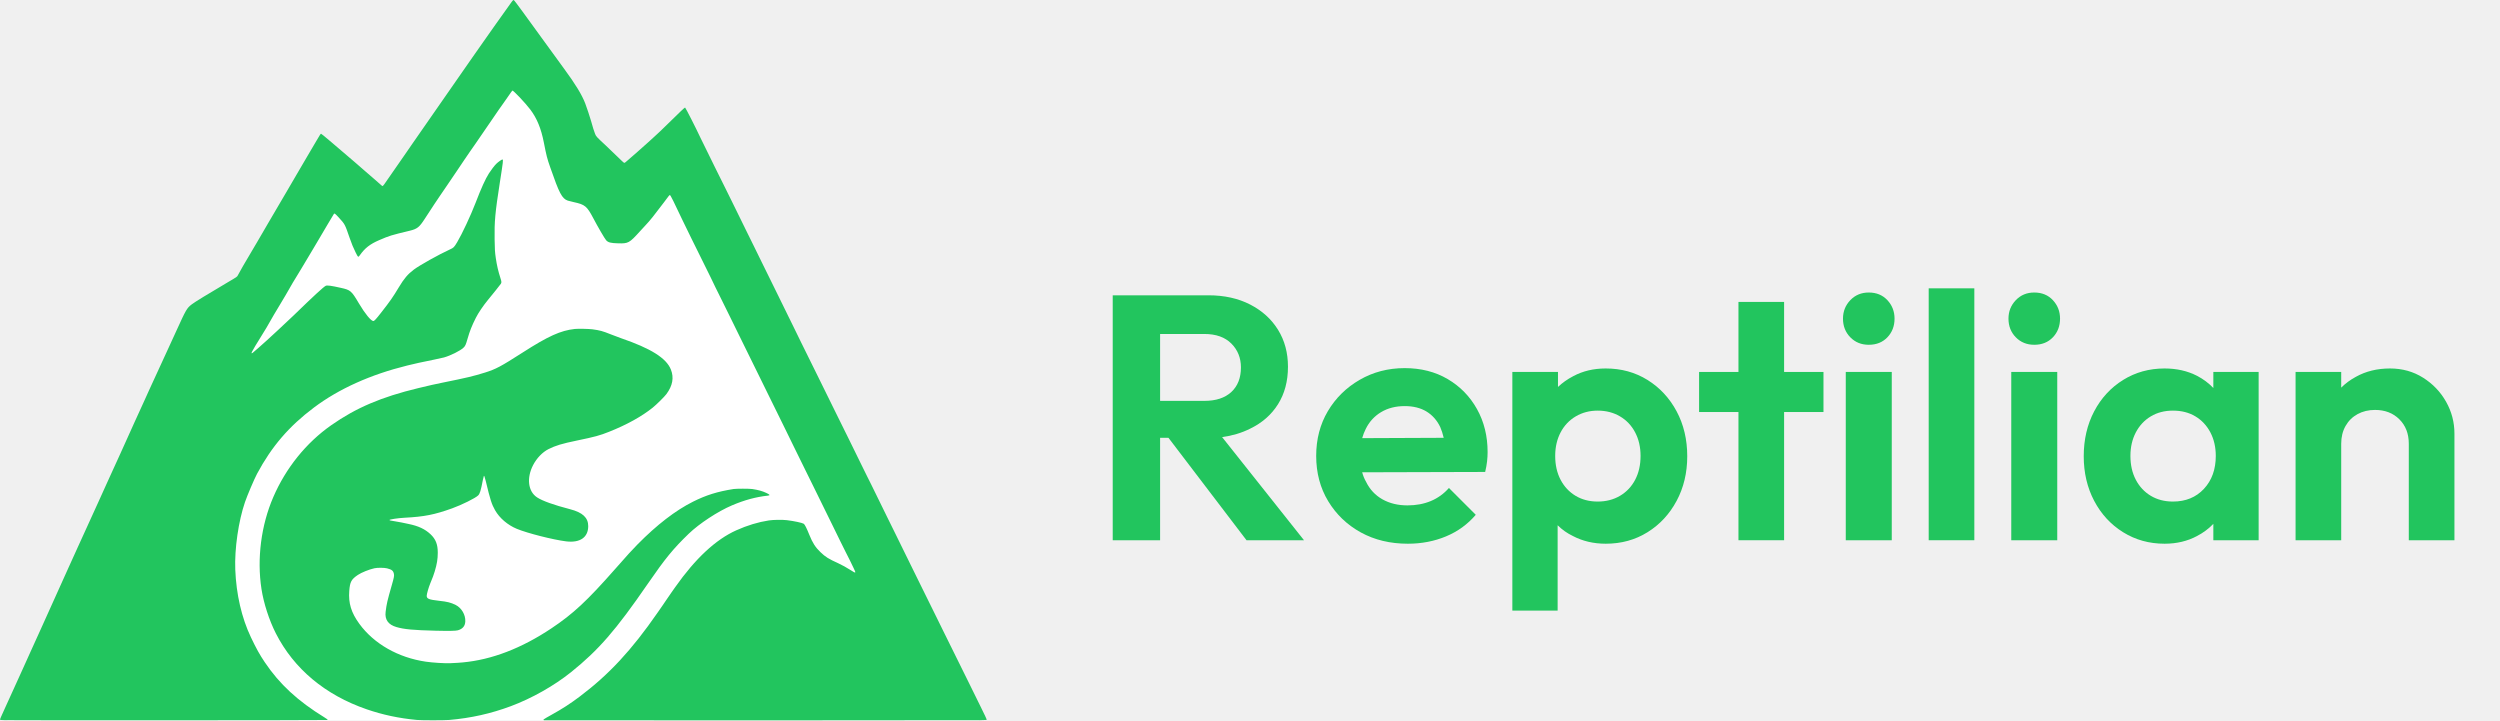
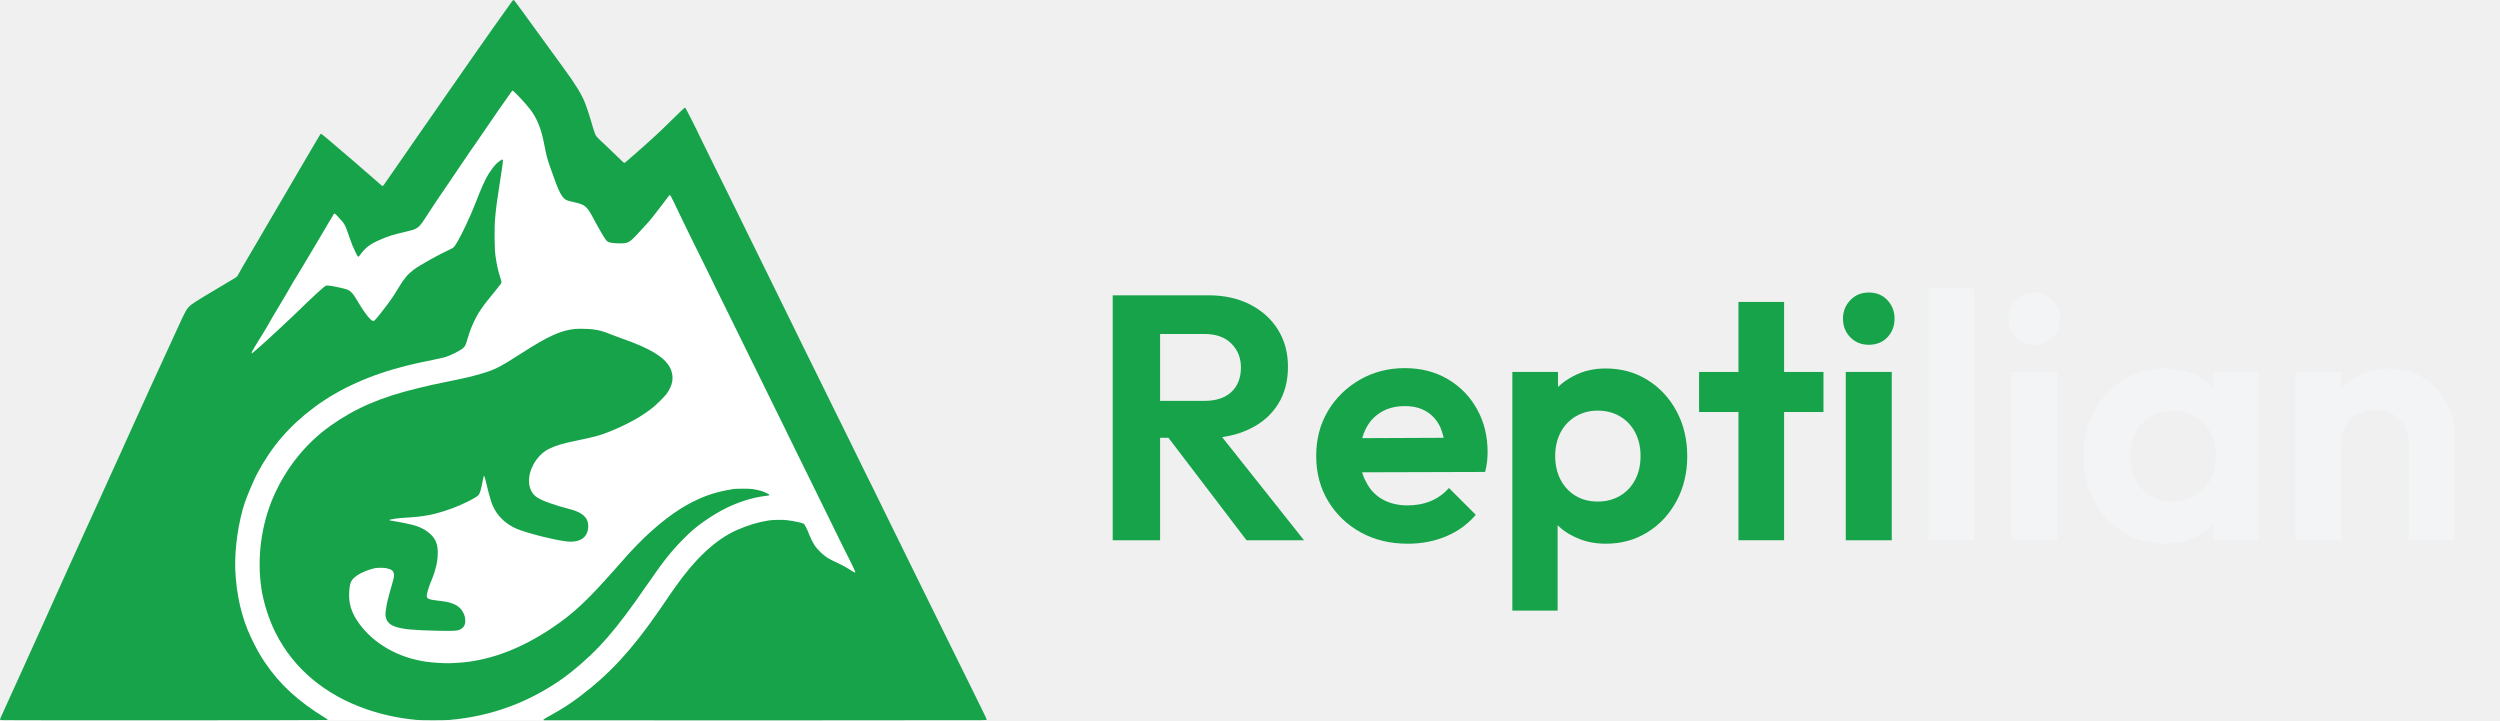
<svg xmlns="http://www.w3.org/2000/svg" viewBox="263 234 10116 2915">
  <g transform="translate(0 3776) scale(.1 -.1)">
    <path fill="#fff" d="M23389 35337 c-159 -221 -542 -758 -696 -977 -110 -157 -267 -379 -348 -495 -82 -115 -207 -294 -279 -397 -72 -103 -209 -299 -305 -435 -312 -444 -930 -1331 -1564 -2248 -350 -505 -557 -804 -796 -1145 -63 -91 -228 -329 -366 -530 -139 -201 -292 -421 -340 -490 -49 -69 -141 -201 -205 -295 -277 -407 -345 -495 -384 -495 -9 0 -56 37 -104 83 -48 46 -166 151 -262 232 -96 82 -283 244 -415 360 -132 116 -280 244 -330 285 -49 42 -153 129 -230 195 -78 66 -244 208 -370 315 -126 107 -277 237 -335 289 -58 51 -150 130 -205 175 -55 44 -128 104 -163 134 l-64 53 -157 -268 c-87 -147 -265 -450 -396 -673 -131 -223 -269 -457 -305 -520 -238 -410 -436 -747 -520 -890 -259 -439 -383 -649 -695 -1185 -186 -319 -394 -677 -463 -795 -68 -118 -177 -303 -242 -410 -228 -379 -458 -778 -530 -919 -49 -96 -100 -134 -495 -366 -789 -465 -1314 -787 -1434 -879 -114 -88 -174 -173 -276 -391 -29 -60 -74 -155 -100 -210 -26 -55 -113 -246 -195 -425 -81 -179 -191 -419 -245 -535 -53 -115 -230 -500 -393 -855 -298 -652 -385 -842 -462 -1005 -23 -49 -106 -234 -185 -410 -162 -361 -208 -462 -395 -865 -118 -255 -239 -522 -575 -1275 -56 -126 -184 -405 -283 -620 -99 -214 -225 -491 -280 -615 -55 -124 -196 -434 -312 -690 -117 -256 -257 -564 -312 -685 -236 -518 -465 -1021 -533 -1170 -111 -242 -267 -587 -365 -805 -91 -203 -123 -274 -388 -860 -147 -327 -307 -682 -737 -1635 -211 -468 -393 -869 -440 -970 -20 -44 -92 -204 -160 -355 -68 -151 -142 -315 -165 -365 -43 -93 -159 -348 -320 -705 -86 -192 -143 -316 -325 -715 -41 -88 -114 -249 -163 -357 l-90 -198 119 0 119 0 0 -30 0 -30 19660 0 19660 0 0 30 0 30 123 0 124 0 -319 641 c-175 353 -318 644 -318 646 0 5 -659 1340 -1096 2220 -156 314 -284 573 -284 576 0 2 -173 353 -384 778 -211 426 -395 799 -409 829 -26 57 -270 552 -639 1300 -119 240 -226 458 -238 485 -13 28 -164 336 -338 685 -333 673 -556 1127 -637 1300 -28 58 -108 219 -179 358 -70 140 -190 383 -266 540 -75 158 -274 564 -442 902 -168 338 -433 874 -588 1190 -155 316 -452 919 -660 1340 -207 421 -526 1067 -709 1436 -182 370 -331 675 -331 678 0 3 -98 203 -218 443 -120 241 -276 560 -347 708 -71 149 -239 491 -374 760 -136 270 -282 567 -325 660 -43 94 -190 393 -326 665 -136 272 -271 547 -301 610 -29 63 -159 327 -287 585 -129 259 -282 569 -339 690 -57 121 -193 396 -302 610 -109 215 -244 487 -301 605 -56 118 -211 433 -344 700 -133 267 -264 532 -290 590 -27 58 -165 340 -308 628 l-260 523 -136 -130 c-76 -71 -300 -289 -500 -484 -440 -432 -1066 -1005 -1587 -1452 -198 -170 -204 -175 -227 -175 -14 0 -110 88 -282 258 -144 141 -356 345 -471 452 -116 107 -264 249 -331 315 l-121 120 -41 105 c-40 106 -89 264 -157 510 -39 140 -180 566 -235 707 -134 348 -398 782 -848 1393 -238 324 -430 588 -949 1305 -468 648 -593 820 -748 1029 -66 90 -158 215 -205 279 -47 64 -87 116 -90 116 -3 0 -12 -10 -21 -22z" />
-     <path fill="#22c55e" d="M23337 35348 c-99 -135 -502 -701 -704 -988 -110 -157 -267 -379 -348 -495 -82 -115 -207 -294 -279 -397 -72 -103 -209 -299 -305 -435 -312 -444 -930 -1331 -1564 -2248 -350 -505 -557 -804 -796 -1145 -63 -91 -228 -329 -366 -530 -139 -201 -292 -421 -340 -490 -49 -69 -141 -201 -205 -295 -257 -378 -300 -435 -324 -435 -7 0 -51 35 -97 79 -46 43 -183 163 -304 266 -121 103 -256 220 -300 259 -200 178 -313 276 -410 357 -168 139 -870 740 -939 802 -31 29 -151 129 -329 276 -54 45 -102 81 -107 81 -16 0 -53 -59 -235 -370 -98 -168 -275 -469 -394 -670 -118 -201 -245 -417 -281 -480 -216 -372 -435 -746 -520 -890 -259 -439 -383 -649 -695 -1185 -186 -319 -394 -677 -463 -795 -68 -118 -177 -303 -242 -410 -230 -383 -461 -784 -530 -919 -37 -74 -15 -59 -435 -306 -796 -469 -1314 -787 -1434 -879 -201 -155 -228 -202 -631 -1086 -81 -179 -191 -419 -245 -535 -53 -115 -230 -500 -393 -855 -298 -652 -385 -842 -462 -1005 -23 -49 -106 -234 -185 -410 -162 -361 -208 -462 -395 -865 -118 -255 -239 -522 -575 -1275 -56 -126 -184 -405 -283 -620 -99 -214 -225 -491 -280 -615 -55 -124 -196 -434 -312 -690 -117 -256 -257 -564 -312 -685 -236 -518 -465 -1021 -533 -1170 -111 -242 -267 -587 -365 -805 -91 -203 -123 -274 -388 -860 -147 -327 -307 -682 -737 -1635 -211 -468 -393 -869 -440 -970 -20 -44 -92 -204 -160 -355 -68 -151 -142 -315 -165 -365 -43 -93 -159 -348 -320 -705 -86 -192 -136 -301 -330 -725 -212 -465 -252 -555 -248 -572 3 -17 20 -18 213 -23 441 -12 13024 -5 13035 6 16 16 -1 30 -117 102 -1086 667 -1822 1347 -2421 2238 -205 304 -341 550 -560 1009 -374 787 -592 1732 -632 2739 -33 838 129 1958 394 2732 93 271 375 933 488 1144 592 1106 1293 1922 2303 2680 1010 758 2288 1333 3775 1700 342 84 525 124 1100 241 162 32 336 71 385 85 266 75 652 267 785 391 78 72 97 114 174 383 84 294 170 510 332 832 97 194 302 496 488 721 180 216 503 621 525 657 29 49 27 83 -18 223 -92 285 -146 519 -190 822 -34 232 -41 342 -47 750 -12 715 22 1085 211 2295 135 864 142 924 109 937 -22 8 -175 -98 -254 -177 -72 -71 -204 -243 -295 -385 -140 -216 -315 -603 -540 -1190 -195 -508 -550 -1268 -744 -1591 -128 -213 -142 -228 -297 -298 -442 -202 -1224 -639 -1457 -814 -248 -187 -394 -359 -612 -722 -238 -397 -347 -554 -714 -1022 -206 -264 -275 -338 -314 -338 -94 0 -338 299 -582 710 -306 517 -339 545 -735 633 -390 88 -556 110 -610 82 -95 -49 -479 -403 -1290 -1190 -139 -135 -291 -278 -580 -545 -74 -69 -137 -127 -140 -130 -12 -12 -274 -253 -375 -345 -161 -147 -506 -451 -559 -492 -122 -95 -66 17 332 657 191 307 259 421 367 615 93 166 180 315 377 640 181 301 328 549 403 685 84 151 172 299 301 507 63 100 153 248 200 330 150 256 271 460 429 718 84 138 200 333 258 435 58 102 216 370 351 595 135 226 250 418 256 428 22 37 48 17 190 -136 261 -286 254 -272 445 -827 87 -251 152 -408 245 -595 102 -203 105 -206 171 -113 201 287 409 450 780 610 426 183 465 195 1244 383 294 71 383 141 595 469 280 432 566 864 614 930 29 39 160 231 291 426 131 195 311 461 400 590 89 129 227 334 306 455 80 121 183 272 229 335 47 63 146 205 220 315 150 221 284 416 645 940 133 193 270 393 305 445 35 52 107 153 159 224 53 71 157 220 231 330 74 110 143 205 152 210 33 20 527 -502 729 -770 266 -353 434 -763 545 -1329 106 -541 132 -645 258 -1005 367 -1058 477 -1266 711 -1348 33 -12 144 -40 247 -62 450 -98 528 -163 785 -650 186 -354 462 -827 519 -890 83 -92 184 -118 484 -126 415 -12 455 11 885 486 76 85 182 200 235 255 172 181 342 393 733 913 81 108 165 221 188 250 25 34 46 52 57 50 24 -5 177 -312 509 -1018 63 -135 226 -470 363 -745 136 -275 359 -725 495 -1000 239 -481 360 -728 476 -975 29 -63 141 -288 248 -500 107 -212 256 -513 331 -670 76 -157 245 -503 378 -770 404 -815 942 -1908 942 -1914 0 -3 85 -176 188 -383 103 -208 247 -499 319 -648 73 -148 255 -520 406 -825 150 -305 309 -629 352 -720 44 -91 161 -330 261 -531 100 -201 192 -388 204 -415 12 -27 161 -328 330 -669 169 -341 356 -721 415 -845 59 -124 216 -443 349 -710 133 -267 284 -575 335 -685 52 -110 146 -299 209 -420 63 -121 143 -278 177 -350 34 -71 97 -201 139 -288 116 -241 115 -242 -126 -89 -167 106 -330 196 -475 263 -416 190 -527 259 -735 458 -204 195 -316 370 -449 699 -111 276 -184 420 -227 449 -58 38 -394 110 -682 145 -178 22 -548 16 -725 -10 -431 -66 -877 -200 -1323 -401 -829 -372 -1653 -1139 -2468 -2296 -39 -55 -102 -145 -141 -200 -38 -55 -133 -192 -210 -305 -76 -113 -159 -234 -184 -270 -25 -36 -108 -155 -184 -265 -1049 -1514 -1958 -2494 -3145 -3389 -385 -290 -702 -495 -1155 -746 -325 -181 -350 -199 -292 -214 32 -8 17297 -5 17647 3 236 5 265 8 268 23 2 9 -108 241 -244 515 -135 274 -344 698 -464 943 -229 469 -605 1230 -1046 2116 -145 293 -264 534 -264 537 0 2 -173 353 -384 778 -211 426 -395 799 -409 829 -26 57 -270 552 -639 1300 -119 240 -226 458 -238 485 -13 28 -164 336 -338 685 -333 673 -556 1127 -637 1300 -28 58 -108 219 -179 358 -70 140 -190 383 -266 540 -75 158 -274 564 -442 902 -168 338 -433 874 -588 1190 -155 316 -452 919 -660 1340 -207 421 -526 1067 -709 1436 -182 370 -331 675 -331 678 0 3 -98 203 -218 443 -120 241 -276 560 -347 708 -71 149 -239 491 -374 760 -136 270 -282 567 -325 660 -43 94 -190 393 -326 665 -136 272 -271 547 -301 610 -29 63 -159 327 -287 585 -129 259 -282 569 -339 690 -57 121 -193 396 -302 610 -109 215 -244 487 -301 605 -56 118 -211 433 -344 700 -133 267 -264 532 -290 590 -162 351 -599 1210 -615 1210 -17 0 -223 -194 -681 -645 -311 -305 -377 -368 -610 -579 -96 -88 -195 -178 -220 -200 -171 -158 -778 -690 -898 -789 -19 -15 -43 -27 -54 -27 -14 0 -110 88 -282 258 -144 141 -356 345 -471 452 -384 357 -386 359 -432 480 -41 106 -90 263 -158 510 -39 140 -180 566 -235 707 -134 348 -398 782 -848 1393 -238 324 -430 588 -949 1305 -463 640 -596 823 -733 1009 -58 78 -160 217 -228 309 -84 114 -129 167 -142 167 -12 0 -39 -27 -73 -72z M25890 22109 c-575 -63 -1074 -288 -2115 -956 -882 -565 -1083 -672 -1516 -807 -494 -153 -709 -204 -1734 -412 -310 -63 -485 -102 -970 -219 -1490 -358 -2517 -796 -3525 -1503 -1013 -711 -1833 -1729 -2342 -2907 -492 -1137 -666 -2491 -478 -3717 90 -580 310 -1261 580 -1793 731 -1438 1998 -2497 3678 -3076 650 -224 1305 -363 2032 -431 183 -17 1113 -17 1310 0 877 76 1678 255 2490 557 846 315 1756 829 2440 1379 1116 897 1809 1696 3100 3571 703 1021 1031 1422 1658 2027 428 413 1183 908 1753 1150 511 217 963 339 1451 393 101 11 85 39 -62 108 -166 78 -324 122 -570 159 -118 18 -646 18 -760 0 -652 -104 -1105 -245 -1640 -513 -709 -355 -1464 -937 -2245 -1730 -233 -237 -374 -392 -900 -989 -1139 -1294 -1702 -1818 -2585 -2407 -1209 -807 -2410 -1268 -3585 -1377 -152 -14 -225 -19 -495 -31 -228 -11 -711 19 -1000 61 -1117 163 -2100 723 -2691 1534 -327 449 -445 833 -406 1330 28 367 83 468 349 647 146 98 452 221 668 269 119 27 399 25 510 -3 194 -49 253 -96 279 -224 17 -79 4 -145 -89 -469 -180 -630 -204 -732 -246 -1069 -39 -315 107 -519 440 -615 314 -91 680 -125 1581 -147 541 -13 814 -8 900 16 196 55 295 172 303 361 12 266 -151 545 -388 664 -197 98 -335 133 -675 170 -414 46 -502 82 -498 208 2 72 79 340 140 487 111 270 137 340 183 490 91 303 123 499 124 760 1 337 -84 552 -296 750 -225 209 -488 332 -889 414 -107 22 -234 49 -284 60 -49 11 -169 32 -265 47 -180 27 -220 37 -220 53 0 25 354 78 605 91 805 42 1215 123 1930 380 396 143 942 414 1052 522 71 70 106 184 192 627 17 85 35 159 40 164 15 15 36 -41 77 -210 183 -763 239 -936 376 -1178 181 -319 510 -600 881 -754 434 -179 1470 -442 1997 -507 560 -68 891 161 892 616 0 342 -226 554 -733 685 -662 172 -1123 337 -1340 481 -363 240 -428 786 -156 1307 147 282 378 521 621 644 282 142 542 221 1156 348 731 152 918 202 1300 355 712 283 1316 618 1760 974 152 122 476 442 554 547 254 343 313 666 183 995 -183 462 -805 853 -2022 1271 -104 36 -293 107 -420 158 -317 128 -431 159 -735 200 -137 19 -586 28 -710 14z" />
+     <path fill="#16a34a" d="M23337 35348 c-99 -135 -502 -701 -704 -988 -110 -157 -267 -379 -348 -495 -82 -115 -207 -294 -279 -397 -72 -103 -209 -299 -305 -435 -312 -444 -930 -1331 -1564 -2248 -350 -505 -557 -804 -796 -1145 -63 -91 -228 -329 -366 -530 -139 -201 -292 -421 -340 -490 -49 -69 -141 -201 -205 -295 -257 -378 -300 -435 -324 -435 -7 0 -51 35 -97 79 -46 43 -183 163 -304 266 -121 103 -256 220 -300 259 -200 178 -313 276 -410 357 -168 139 -870 740 -939 802 -31 29 -151 129 -329 276 -54 45 -102 81 -107 81 -16 0 -53 -59 -235 -370 -98 -168 -275 -469 -394 -670 -118 -201 -245 -417 -281 -480 -216 -372 -435 -746 -520 -890 -259 -439 -383 -649 -695 -1185 -186 -319 -394 -677 -463 -795 -68 -118 -177 -303 -242 -410 -230 -383 -461 -784 -530 -919 -37 -74 -15 -59 -435 -306 -796 -469 -1314 -787 -1434 -879 -201 -155 -228 -202 -631 -1086 -81 -179 -191 -419 -245 -535 -53 -115 -230 -500 -393 -855 -298 -652 -385 -842 -462 -1005 -23 -49 -106 -234 -185 -410 -162 -361 -208 -462 -395 -865 -118 -255 -239 -522 -575 -1275 -56 -126 -184 -405 -283 -620 -99 -214 -225 -491 -280 -615 -55 -124 -196 -434 -312 -690 -117 -256 -257 -564 -312 -685 -236 -518 -465 -1021 -533 -1170 -111 -242 -267 -587 -365 -805 -91 -203 -123 -274 -388 -860 -147 -327 -307 -682 -737 -1635 -211 -468 -393 -869 -440 -970 -20 -44 -92 -204 -160 -355 -68 -151 -142 -315 -165 -365 -43 -93 -159 -348 -320 -705 -86 -192 -136 -301 -330 -725 -212 -465 -252 -555 -248 -572 3 -17 20 -18 213 -23 441 -12 13024 -5 13035 6 16 16 -1 30 -117 102 -1086 667 -1822 1347 -2421 2238 -205 304 -341 550 -560 1009 -374 787 -592 1732 -632 2739 -33 838 129 1958 394 2732 93 271 375 933 488 1144 592 1106 1293 1922 2303 2680 1010 758 2288 1333 3775 1700 342 84 525 124 1100 241 162 32 336 71 385 85 266 75 652 267 785 391 78 72 97 114 174 383 84 294 170 510 332 832 97 194 302 496 488 721 180 216 503 621 525 657 29 49 27 83 -18 223 -92 285 -146 519 -190 822 -34 232 -41 342 -47 750 -12 715 22 1085 211 2295 135 864 142 924 109 937 -22 8 -175 -98 -254 -177 -72 -71 -204 -243 -295 -385 -140 -216 -315 -603 -540 -1190 -195 -508 -550 -1268 -744 -1591 -128 -213 -142 -228 -297 -298 -442 -202 -1224 -639 -1457 -814 -248 -187 -394 -359 -612 -722 -238 -397 -347 -554 -714 -1022 -206 -264 -275 -338 -314 -338 -94 0 -338 299 -582 710 -306 517 -339 545 -735 633 -390 88 -556 110 -610 82 -95 -49 -479 -403 -1290 -1190 -139 -135 -291 -278 -580 -545 -74 -69 -137 -127 -140 -130 -12 -12 -274 -253 -375 -345 -161 -147 -506 -451 -559 -492 -122 -95 -66 17 332 657 191 307 259 421 367 615 93 166 180 315 377 640 181 301 328 549 403 685 84 151 172 299 301 507 63 100 153 248 200 330 150 256 271 460 429 718 84 138 200 333 258 435 58 102 216 370 351 595 135 226 250 418 256 428 22 37 48 17 190 -136 261 -286 254 -272 445 -827 87 -251 152 -408 245 -595 102 -203 105 -206 171 -113 201 287 409 450 780 610 426 183 465 195 1244 383 294 71 383 141 595 469 280 432 566 864 614 930 29 39 160 231 291 426 131 195 311 461 400 590 89 129 227 334 306 455 80 121 183 272 229 335 47 63 146 205 220 315 150 221 284 416 645 940 133 193 270 393 305 445 35 52 107 153 159 224 53 71 157 220 231 330 74 110 143 205 152 210 33 20 527 -502 729 -770 266 -353 434 -763 545 -1329 106 -541 132 -645 258 -1005 367 -1058 477 -1266 711 -1348 33 -12 144 -40 247 -62 450 -98 528 -163 785 -650 186 -354 462 -827 519 -890 83 -92 184 -118 484 -126 415 -12 455 11 885 486 76 85 182 200 235 255 172 181 342 393 733 913 81 108 165 221 188 250 25 34 46 52 57 50 24 -5 177 -312 509 -1018 63 -135 226 -470 363 -745 136 -275 359 -725 495 -1000 239 -481 360 -728 476 -975 29 -63 141 -288 248 -500 107 -212 256 -513 331 -670 76 -157 245 -503 378 -770 404 -815 942 -1908 942 -1914 0 -3 85 -176 188 -383 103 -208 247 -499 319 -648 73 -148 255 -520 406 -825 150 -305 309 -629 352 -720 44 -91 161 -330 261 -531 100 -201 192 -388 204 -415 12 -27 161 -328 330 -669 169 -341 356 -721 415 -845 59 -124 216 -443 349 -710 133 -267 284 -575 335 -685 52 -110 146 -299 209 -420 63 -121 143 -278 177 -350 34 -71 97 -201 139 -288 116 -241 115 -242 -126 -89 -167 106 -330 196 -475 263 -416 190 -527 259 -735 458 -204 195 -316 370 -449 699 -111 276 -184 420 -227 449 -58 38 -394 110 -682 145 -178 22 -548 16 -725 -10 -431 -66 -877 -200 -1323 -401 -829 -372 -1653 -1139 -2468 -2296 -39 -55 -102 -145 -141 -200 -38 -55 -133 -192 -210 -305 -76 -113 -159 -234 -184 -270 -25 -36 -108 -155 -184 -265 -1049 -1514 -1958 -2494 -3145 -3389 -385 -290 -702 -495 -1155 -746 -325 -181 -350 -199 -292 -214 32 -8 17297 -5 17647 3 236 5 265 8 268 23 2 9 -108 241 -244 515 -135 274 -344 698 -464 943 -229 469 -605 1230 -1046 2116 -145 293 -264 534 -264 537 0 2 -173 353 -384 778 -211 426 -395 799 -409 829 -26 57 -270 552 -639 1300 -119 240 -226 458 -238 485 -13 28 -164 336 -338 685 -333 673 -556 1127 -637 1300 -28 58 -108 219 -179 358 -70 140 -190 383 -266 540 -75 158 -274 564 -442 902 -168 338 -433 874 -588 1190 -155 316 -452 919 -660 1340 -207 421 -526 1067 -709 1436 -182 370 -331 675 -331 678 0 3 -98 203 -218 443 -120 241 -276 560 -347 708 -71 149 -239 491 -374 760 -136 270 -282 567 -325 660 -43 94 -190 393 -326 665 -136 272 -271 547 -301 610 -29 63 -159 327 -287 585 -129 259 -282 569 -339 690 -57 121 -193 396 -302 610 -109 215 -244 487 -301 605 -56 118 -211 433 -344 700 -133 267 -264 532 -290 590 -162 351 -599 1210 -615 1210 -17 0 -223 -194 -681 -645 -311 -305 -377 -368 -610 -579 -96 -88 -195 -178 -220 -200 -171 -158 -778 -690 -898 -789 -19 -15 -43 -27 -54 -27 -14 0 -110 88 -282 258 -144 141 -356 345 -471 452 -384 357 -386 359 -432 480 -41 106 -90 263 -158 510 -39 140 -180 566 -235 707 -134 348 -398 782 -848 1393 -238 324 -430 588 -949 1305 -463 640 -596 823 -733 1009 -58 78 -160 217 -228 309 -84 114 -129 167 -142 167 -12 0 -39 -27 -73 -72z M25890 22109 c-575 -63 -1074 -288 -2115 -956 -882 -565 -1083 -672 -1516 -807 -494 -153 -709 -204 -1734 -412 -310 -63 -485 -102 -970 -219 -1490 -358 -2517 -796 -3525 -1503 -1013 -711 -1833 -1729 -2342 -2907 -492 -1137 -666 -2491 -478 -3717 90 -580 310 -1261 580 -1793 731 -1438 1998 -2497 3678 -3076 650 -224 1305 -363 2032 -431 183 -17 1113 -17 1310 0 877 76 1678 255 2490 557 846 315 1756 829 2440 1379 1116 897 1809 1696 3100 3571 703 1021 1031 1422 1658 2027 428 413 1183 908 1753 1150 511 217 963 339 1451 393 101 11 85 39 -62 108 -166 78 -324 122 -570 159 -118 18 -646 18 -760 0 -652 -104 -1105 -245 -1640 -513 -709 -355 -1464 -937 -2245 -1730 -233 -237 -374 -392 -900 -989 -1139 -1294 -1702 -1818 -2585 -2407 -1209 -807 -2410 -1268 -3585 -1377 -152 -14 -225 -19 -495 -31 -228 -11 -711 19 -1000 61 -1117 163 -2100 723 -2691 1534 -327 449 -445 833 -406 1330 28 367 83 468 349 647 146 98 452 221 668 269 119 27 399 25 510 -3 194 -49 253 -96 279 -224 17 -79 4 -145 -89 -469 -180 -630 -204 -732 -246 -1069 -39 -315 107 -519 440 -615 314 -91 680 -125 1581 -147 541 -13 814 -8 900 16 196 55 295 172 303 361 12 266 -151 545 -388 664 -197 98 -335 133 -675 170 -414 46 -502 82 -498 208 2 72 79 340 140 487 111 270 137 340 183 490 91 303 123 499 124 760 1 337 -84 552 -296 750 -225 209 -488 332 -889 414 -107 22 -234 49 -284 60 -49 11 -169 32 -265 47 -180 27 -220 37 -220 53 0 25 354 78 605 91 805 42 1215 123 1930 380 396 143 942 414 1052 522 71 70 106 184 192 627 17 85 35 159 40 164 15 15 36 -41 77 -210 183 -763 239 -936 376 -1178 181 -319 510 -600 881 -754 434 -179 1470 -442 1997 -507 560 -68 891 161 892 616 0 342 -226 554 -733 685 -662 172 -1123 337 -1340 481 -363 240 -428 786 -156 1307 147 282 378 521 621 644 282 142 542 221 1156 348 731 152 918 202 1300 355 712 283 1316 618 1760 974 152 122 476 442 554 547 254 343 313 666 183 995 -183 462 -805 853 -2022 1271 -104 36 -293 107 -420 158 -317 128 -431 159 -735 200 -137 19 -586 28 -710 14z" />
  </g>
-   <g fill="#22c55e" transform="translate(4664 2420) scale(1.4098 -1.4098)">
-     <path transform="translate(0 0)" d="M72 0V703H347Q415 703 466.5 676.5Q518 650 546.5 604.0Q575 558 575 498Q575 436 546.5 390.5Q518 345 466 320Q430 302 386 296L621 0H456L232 294H208V0ZM208 592V400H335Q385 400 412.5 425.5Q440 451 440 496Q440 537 412.5 564.5Q385 592 335 592Z" />
-     <path transform="translate(630 0)" d="M289 -10Q213 -10 154.0 22.5Q95 55 60.5 112.0Q26 169 26 242Q26 314 59.5 370.5Q93 427 151.0 460.5Q209 494 280 494Q350 494 403.5 462.5Q457 431 487.5 376.5Q518 322 518 253Q518 240 516.5 226.5Q515 213 511 196L158 195Q162 180 169 168Q185 135 216.0 117.5Q247 100 288 100Q325 100 355.0 112.5Q385 125 407 150L484 73Q449 32 398.5 11.0Q348 -10 289 -10ZM158 293 392 294Q388 311 382 325Q368 354 342.5 369.5Q317 385 280 385Q241 385 212.0 367.5Q183 350 168 319Q162 307 158 293Z" />
-     <path transform="translate(1161 0)" d="M326 -10Q274 -10 232 12Q207 24 188 43V-202H58V483H189V440Q208 458 233 471Q274 493 326 493Q393 493 446.0 460.0Q499 427 529.5 370.0Q560 313 560 241Q560 170 529.5 113.0Q499 56 446.0 23.0Q393 -10 326 -10ZM303 111Q339 111 367.0 127.5Q395 144 410.5 173.5Q426 203 426 242Q426 280 410.5 309.5Q395 339 367.0 355.5Q339 372 303 372Q268 372 240.0 355.5Q212 339 196.5 309.5Q181 280 181 242Q181 203 196.5 173.5Q212 144 239.5 127.5Q267 111 303 111Z" />
-     <path transform="translate(1739 0)" d="M129 0V368H16V483H129V684H260V483H373V368H260V0Z" />
-     <path transform="translate(2118 0)" d="M58 0V483H190V0ZM124 561Q92 561 71.0 582.5Q50 604 50 636Q50 667 71.0 689.0Q92 711 124 711Q157 711 177.5 689.0Q198 667 198 636Q198 604 177.5 582.5Q157 561 124 561Z" />
-     <path transform="translate(2356 0)" d="M58 0V723H189V0Z" />
-     <path transform="translate(2593 0)" d="M58 0V483H190V0ZM124 561Q92 561 71.0 582.5Q50 604 50 636Q50 667 71.0 689.0Q92 711 124 711Q157 711 177.5 689.0Q198 667 198 636Q198 604 177.5 582.5Q157 561 124 561Z" />
-     <path transform="translate(2831 0)" d="M260 -10Q194 -10 141.0 23.0Q88 56 58.0 113.0Q28 170 28 241Q28 313 58.0 370.0Q88 427 141.0 460.0Q194 493 260 493Q312 493 353 472Q380 458 400 437V483H530V0H400V47Q380 26 353 12Q312 -10 260 -10ZM284 111Q339 111 373.0 147.5Q407 184 407 242Q407 280 391.5 309.5Q376 339 348.5 355.5Q321 372 284 372Q248 372 220.5 355.5Q193 339 177.5 309.5Q162 280 162 242Q162 203 177.5 173.5Q193 144 220.5 127.5Q248 111 284 111Z" />
-     <path transform="translate(3409 0)" d="M383 0V277Q383 320 356.0 347.0Q329 374 286 374Q258 374 236.0 362.0Q214 350 201.5 328.0Q189 306 189 277V0H58V483H189V438Q207 456 231 469Q274 493 329 493Q382 493 424.0 466.5Q466 440 490.0 397.5Q514 355 514 306V0Z" />
+   <g transform="translate(4664 2420) scale(1.4098 -1.4098)">
+     <g fill="#16a34a">
+       <path transform="translate(0 0)" d="M72 0V703H347Q415 703 466.5 676.5Q518 650 546.5 604.0Q575 558 575 498Q575 436 546.5 390.5Q518 345 466 320Q430 302 386 296L621 0H456L232 294H208V0ZM208 592V400H335Q385 400 412.5 425.5Q440 451 440 496Q440 537 412.5 564.5Q385 592 335 592Z" />
+       <path transform="translate(630 0)" d="M289 -10Q213 -10 154.0 22.5Q95 55 60.5 112.0Q26 169 26 242Q26 314 59.5 370.5Q93 427 151.0 460.5Q209 494 280 494Q350 494 403.5 462.5Q457 431 487.5 376.5Q518 322 518 253Q518 240 516.5 226.5Q515 213 511 196L158 195Q162 180 169 168Q185 135 216.0 117.5Q247 100 288 100Q325 100 355.0 112.5Q385 125 407 150L484 73Q449 32 398.5 11.0Q348 -10 289 -10ZM158 293 392 294Q388 311 382 325Q368 354 342.5 369.5Q317 385 280 385Q241 385 212.0 367.5Q183 350 168 319Q162 307 158 293Z" />
+       <path transform="translate(1161 0)" d="M326 -10Q274 -10 232 12Q207 24 188 43V-202H58V483H189V440Q208 458 233 471Q274 493 326 493Q393 493 446.0 460.0Q499 427 529.5 370.0Q560 313 560 241Q560 170 529.5 113.0Q499 56 446.0 23.0Q393 -10 326 -10ZM303 111Q339 111 367.0 127.5Q395 144 410.5 173.5Q426 203 426 242Q426 280 410.5 309.5Q395 339 367.0 355.5Q339 372 303 372Q268 372 240.0 355.5Q212 339 196.5 309.5Q181 280 181 242Q181 203 196.5 173.5Q212 144 239.5 127.5Q267 111 303 111Z" />
+       <path transform="translate(1739 0)" d="M129 0V368H16V483H129V684H260V483H373V368H260V0Z" />
+       <path transform="translate(2118 0)" d="M58 0V483H190V0ZM124 561Q92 561 71.0 582.5Q50 604 50 636Q50 667 71.0 689.0Q92 711 124 711Q157 711 177.5 689.0Q198 667 198 636Q198 604 177.5 582.5Q157 561 124 561Z" />
+     </g>
+     <g fill="#f3f4f6">
+       <path transform="translate(2356 0)" d="M58 0V723H189V0Z" />
+       <path transform="translate(2593 0)" d="M58 0V483H190V0ZM124 561Q92 561 71.0 582.5Q50 604 50 636Q50 667 71.0 689.0Q92 711 124 711Q157 711 177.5 689.0Q198 667 198 636Q198 604 177.5 582.5Q157 561 124 561Z" />
+       <path transform="translate(2831 0)" d="M260 -10Q194 -10 141.0 23.0Q88 56 58.0 113.0Q28 170 28 241Q28 313 58.0 370.0Q88 427 141.0 460.0Q194 493 260 493Q312 493 353 472Q380 458 400 437V483H530V0H400V47Q380 26 353 12Q312 -10 260 -10ZM284 111Q339 111 373.0 147.5Q407 184 407 242Q407 280 391.5 309.5Q376 339 348.5 355.5Q321 372 284 372Q248 372 220.5 355.5Q193 339 177.5 309.5Q162 280 162 242Q162 203 177.5 173.5Q193 144 220.5 127.5Q248 111 284 111Z" />
+       <path transform="translate(3409 0)" d="M383 0V277Q383 320 356.0 347.0Q329 374 286 374Q258 374 236.0 362.0Q214 350 201.5 328.0Q189 306 189 277V0H58V483H189V438Q207 456 231 469Q274 493 329 493Q382 493 424.0 466.5Q466 440 490.0 397.5Q514 355 514 306V0Z" />
+     </g>
  </g>
</svg>
